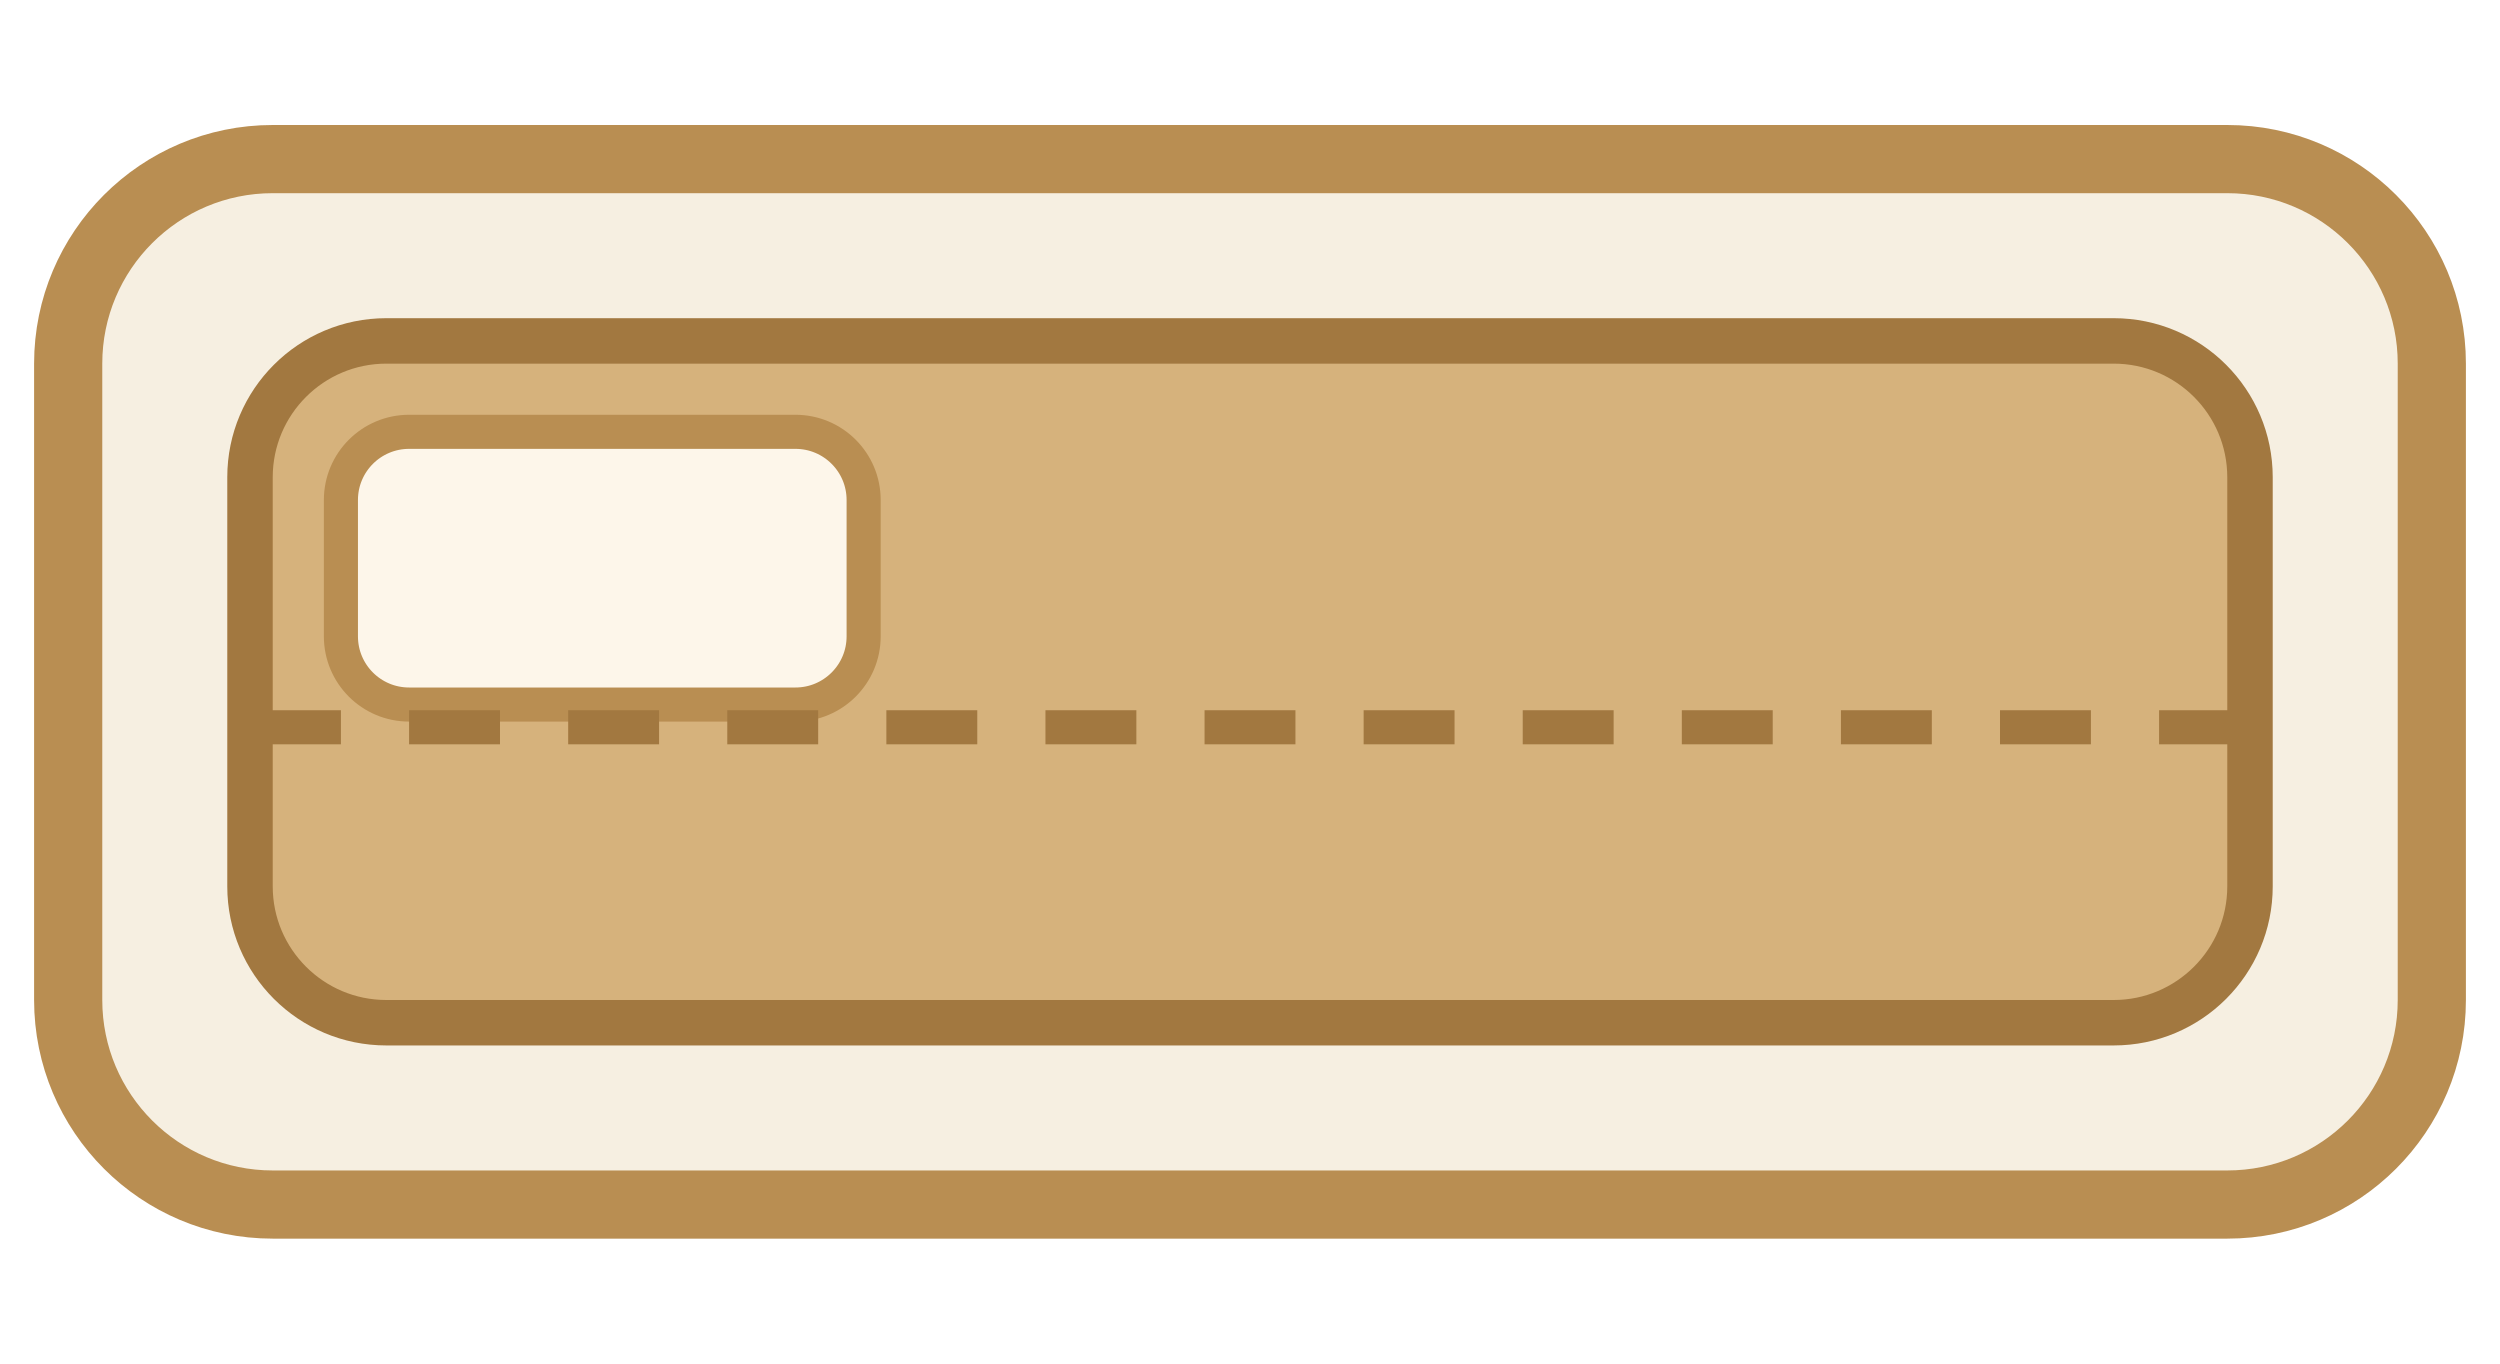
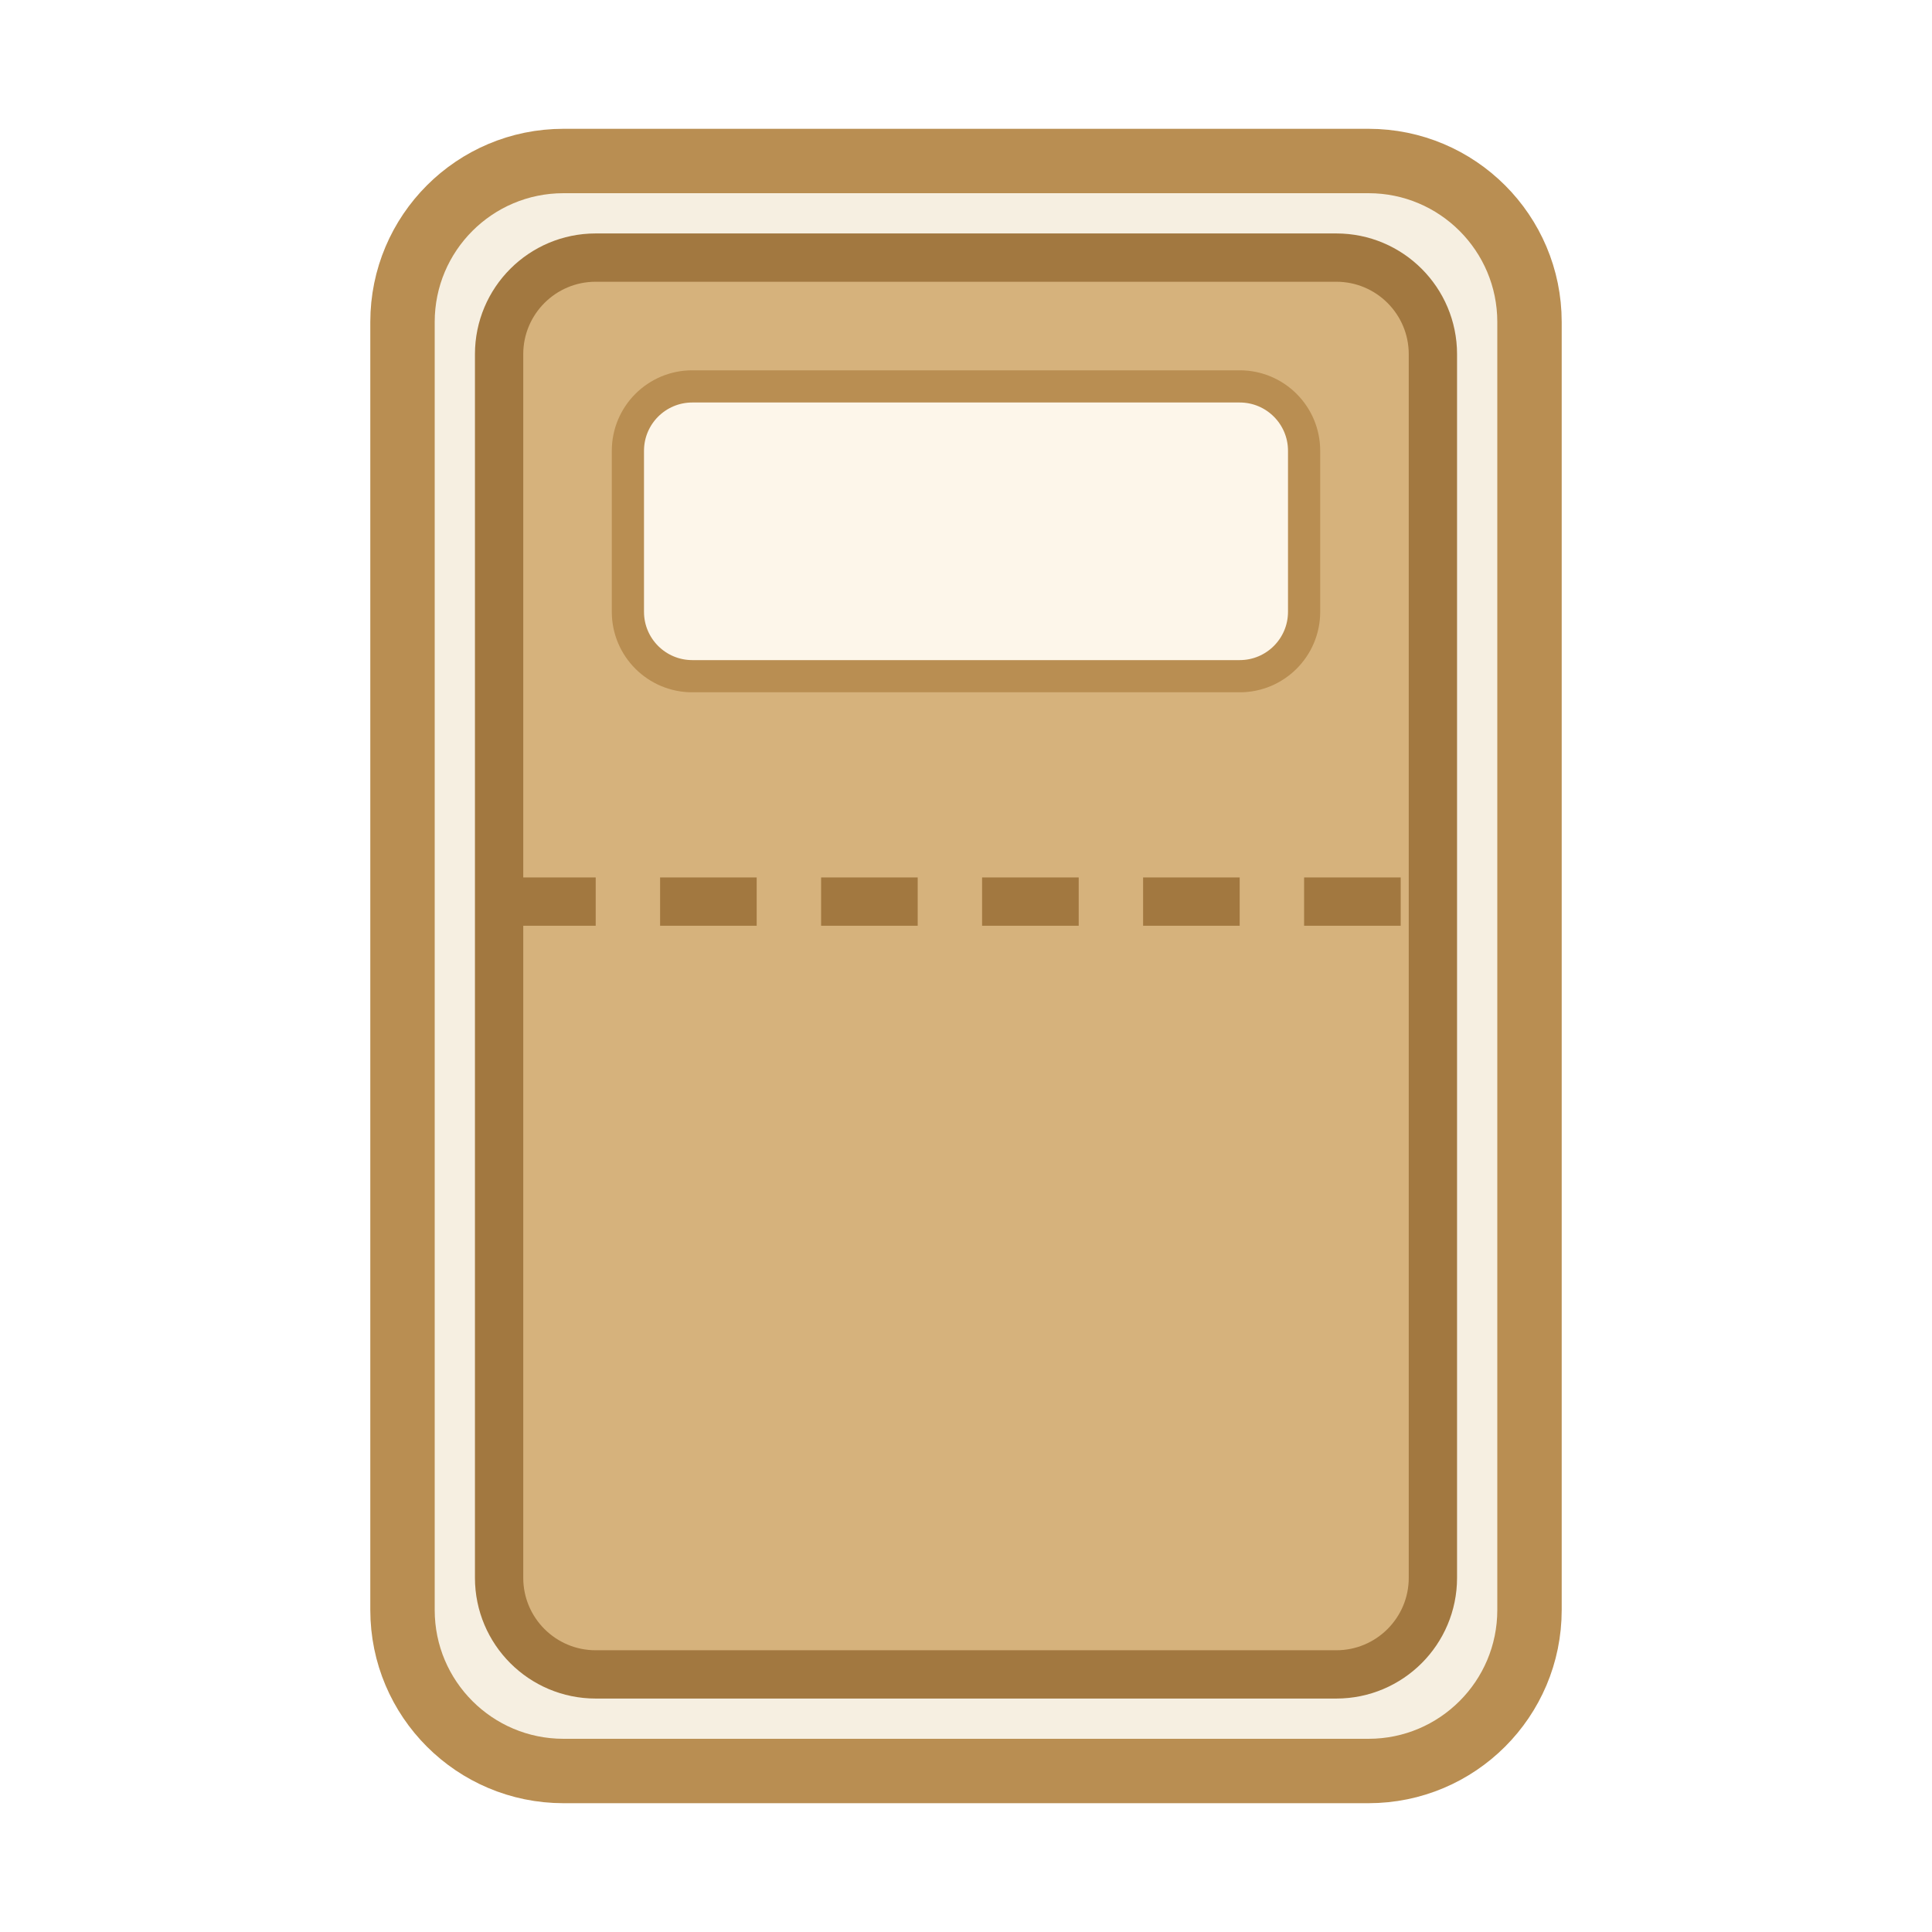
- <svg xmlns="http://www.w3.org/2000/svg" width="220" height="120" viewBox="0 0 220 120">
-   <rect x="6" y="14" width="208" height="92" rx="18" fill="#f6efe1" stroke="#b98e52" stroke-width="6" />
-   <rect x="22" y="30" width="176" height="60" rx="12" fill="#d6b27c" stroke="#a27840" stroke-width="4" />
-   <rect x="30" y="38" width="46" height="24" rx="6" fill="#fdf6ea" stroke="#b98e52" stroke-width="3" />
-   <line x1="22" y1="64" x2="198" y2="64" stroke="#a27840" stroke-width="3" stroke-dasharray="8 6" />
+ <svg xmlns="http://www.w3.org/2000/svg" width="120" height="120" viewBox="0 0 120 120">
+   <rect x="25" y="10" width="70" height="100" rx="10" fill="#f6efe1" stroke="#b98e52" stroke-width="4" />
+   <rect x="31" y="16" width="58" height="88" rx="6" fill="#d6b27c" stroke="#a27840" stroke-width="3" />
+   <rect x="39" y="24" width="42" height="18" rx="4" fill="#fdf6ea" stroke="#b98e52" stroke-width="2" />
+   <line x1="31" y1="56" x2="89" y2="56" stroke="#a27840" stroke-width="3" stroke-dasharray="6 4" />
</svg>
